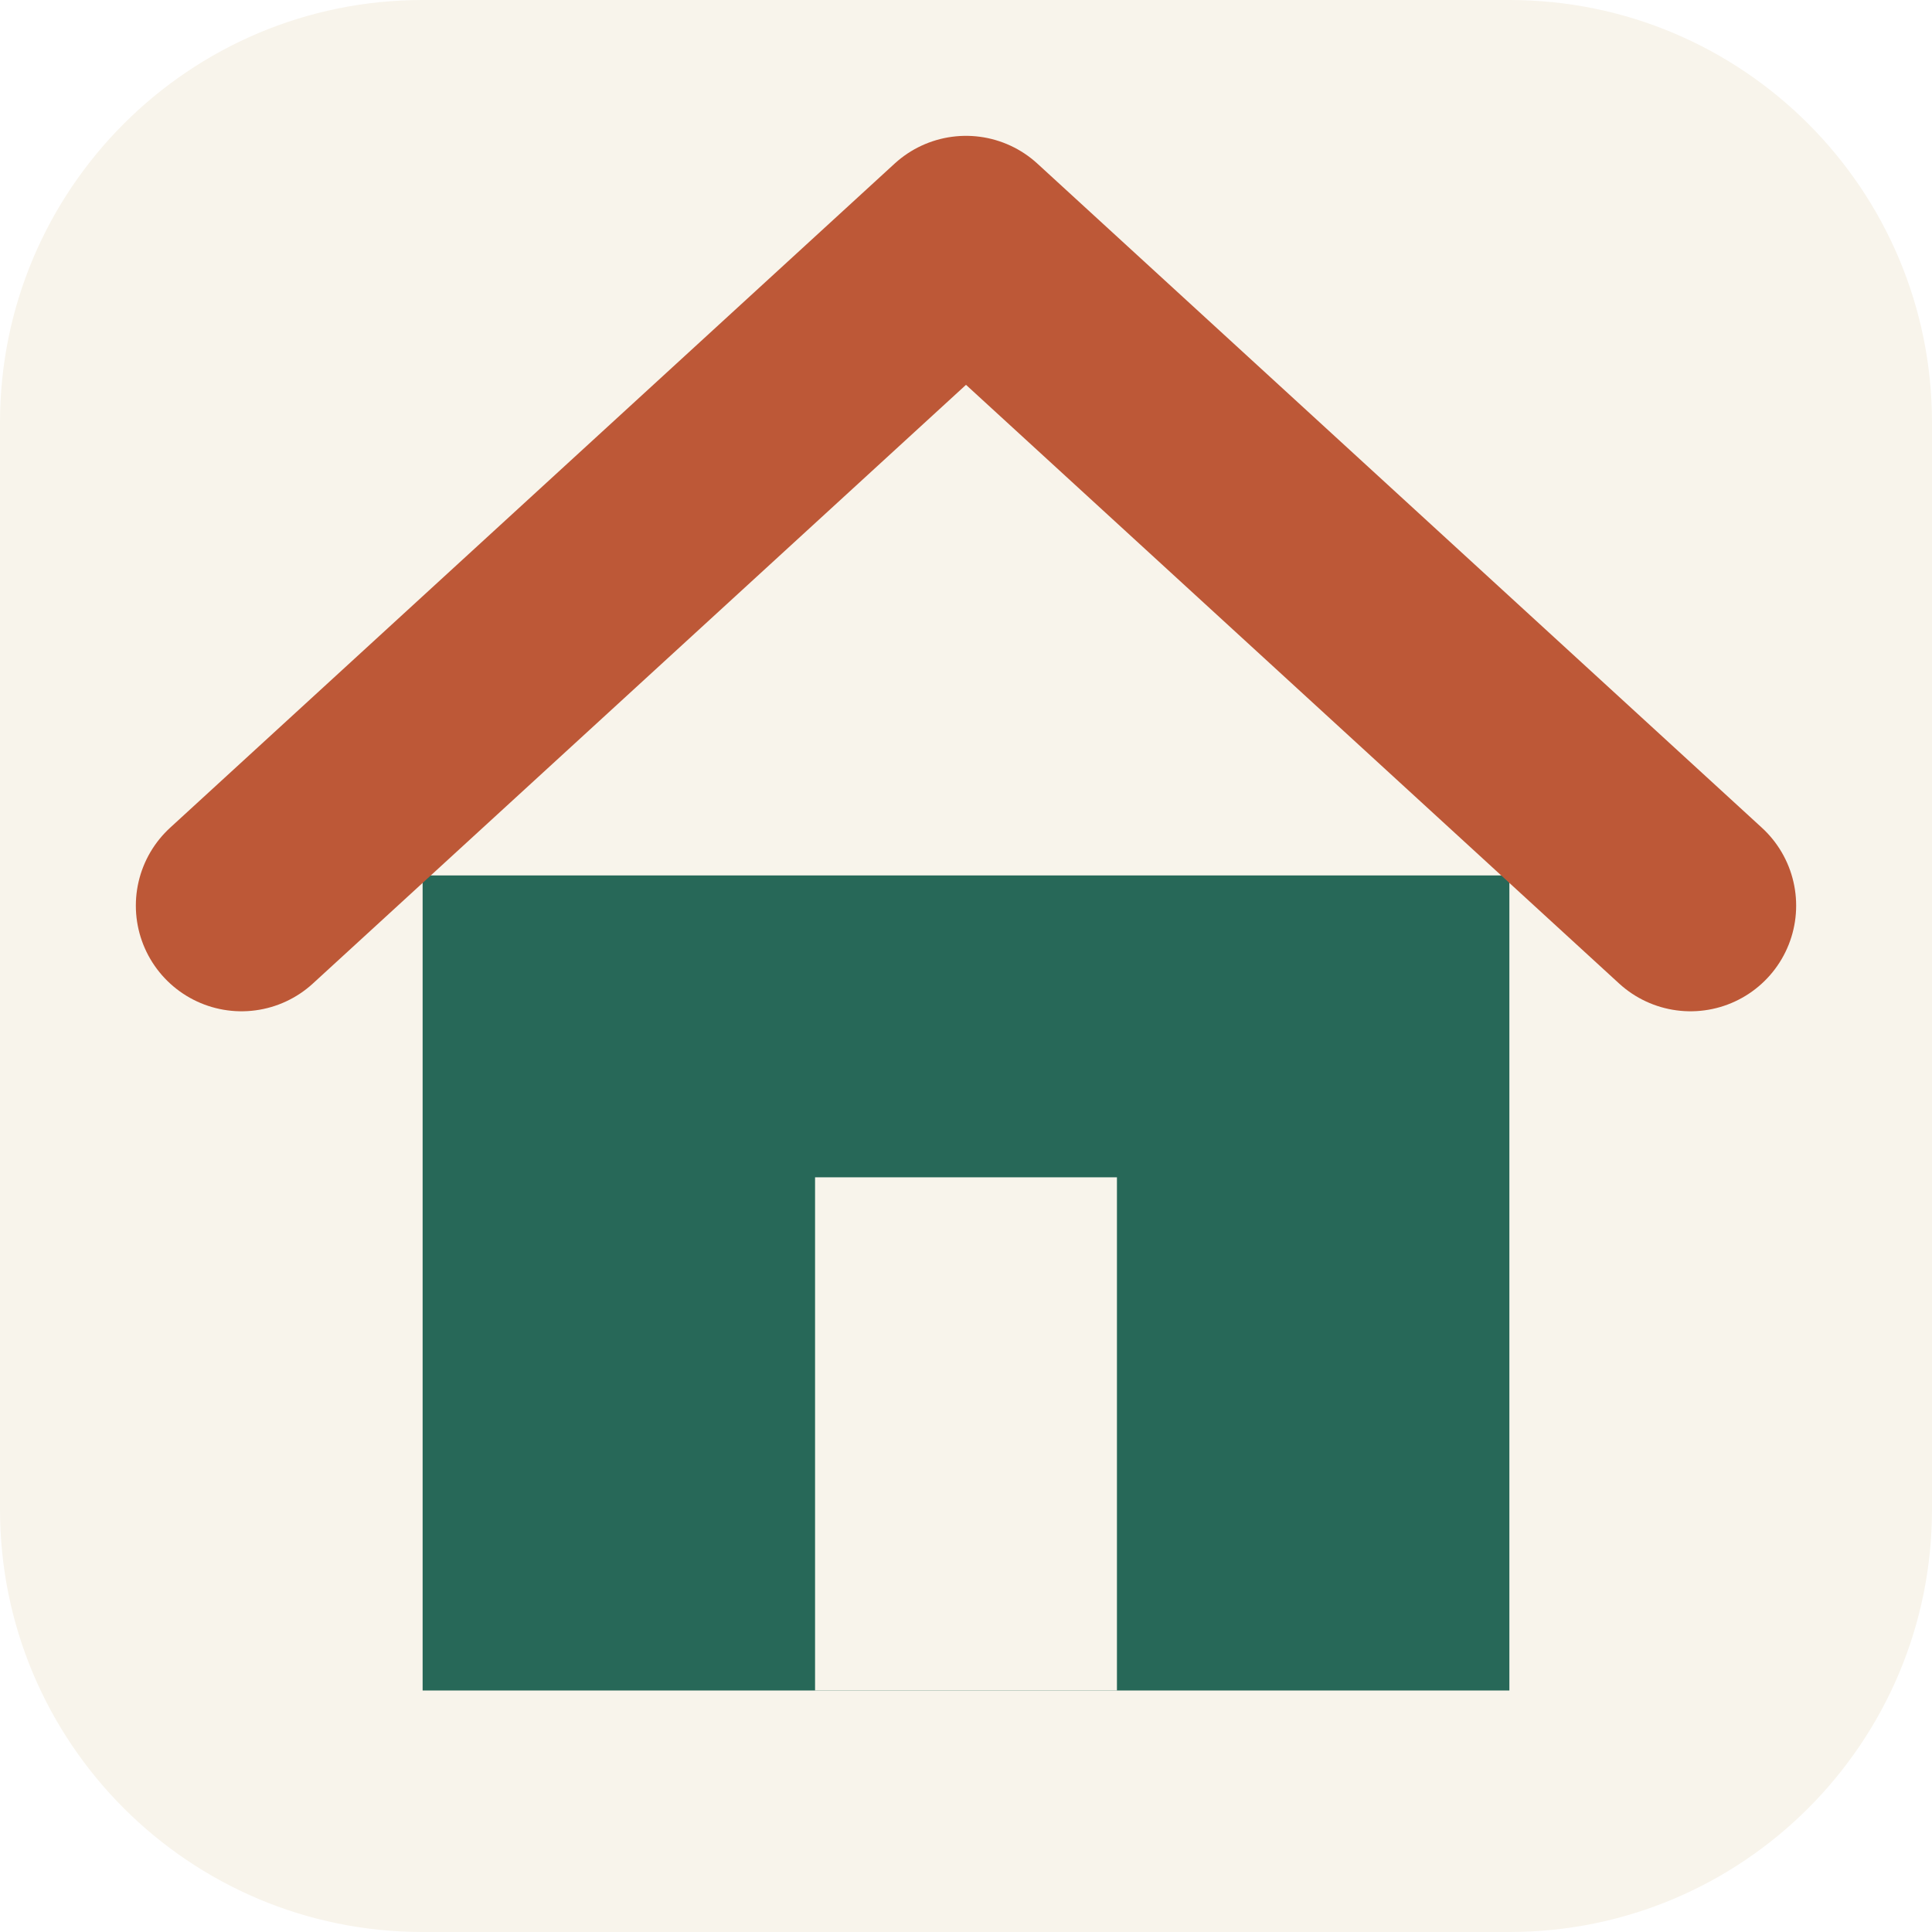
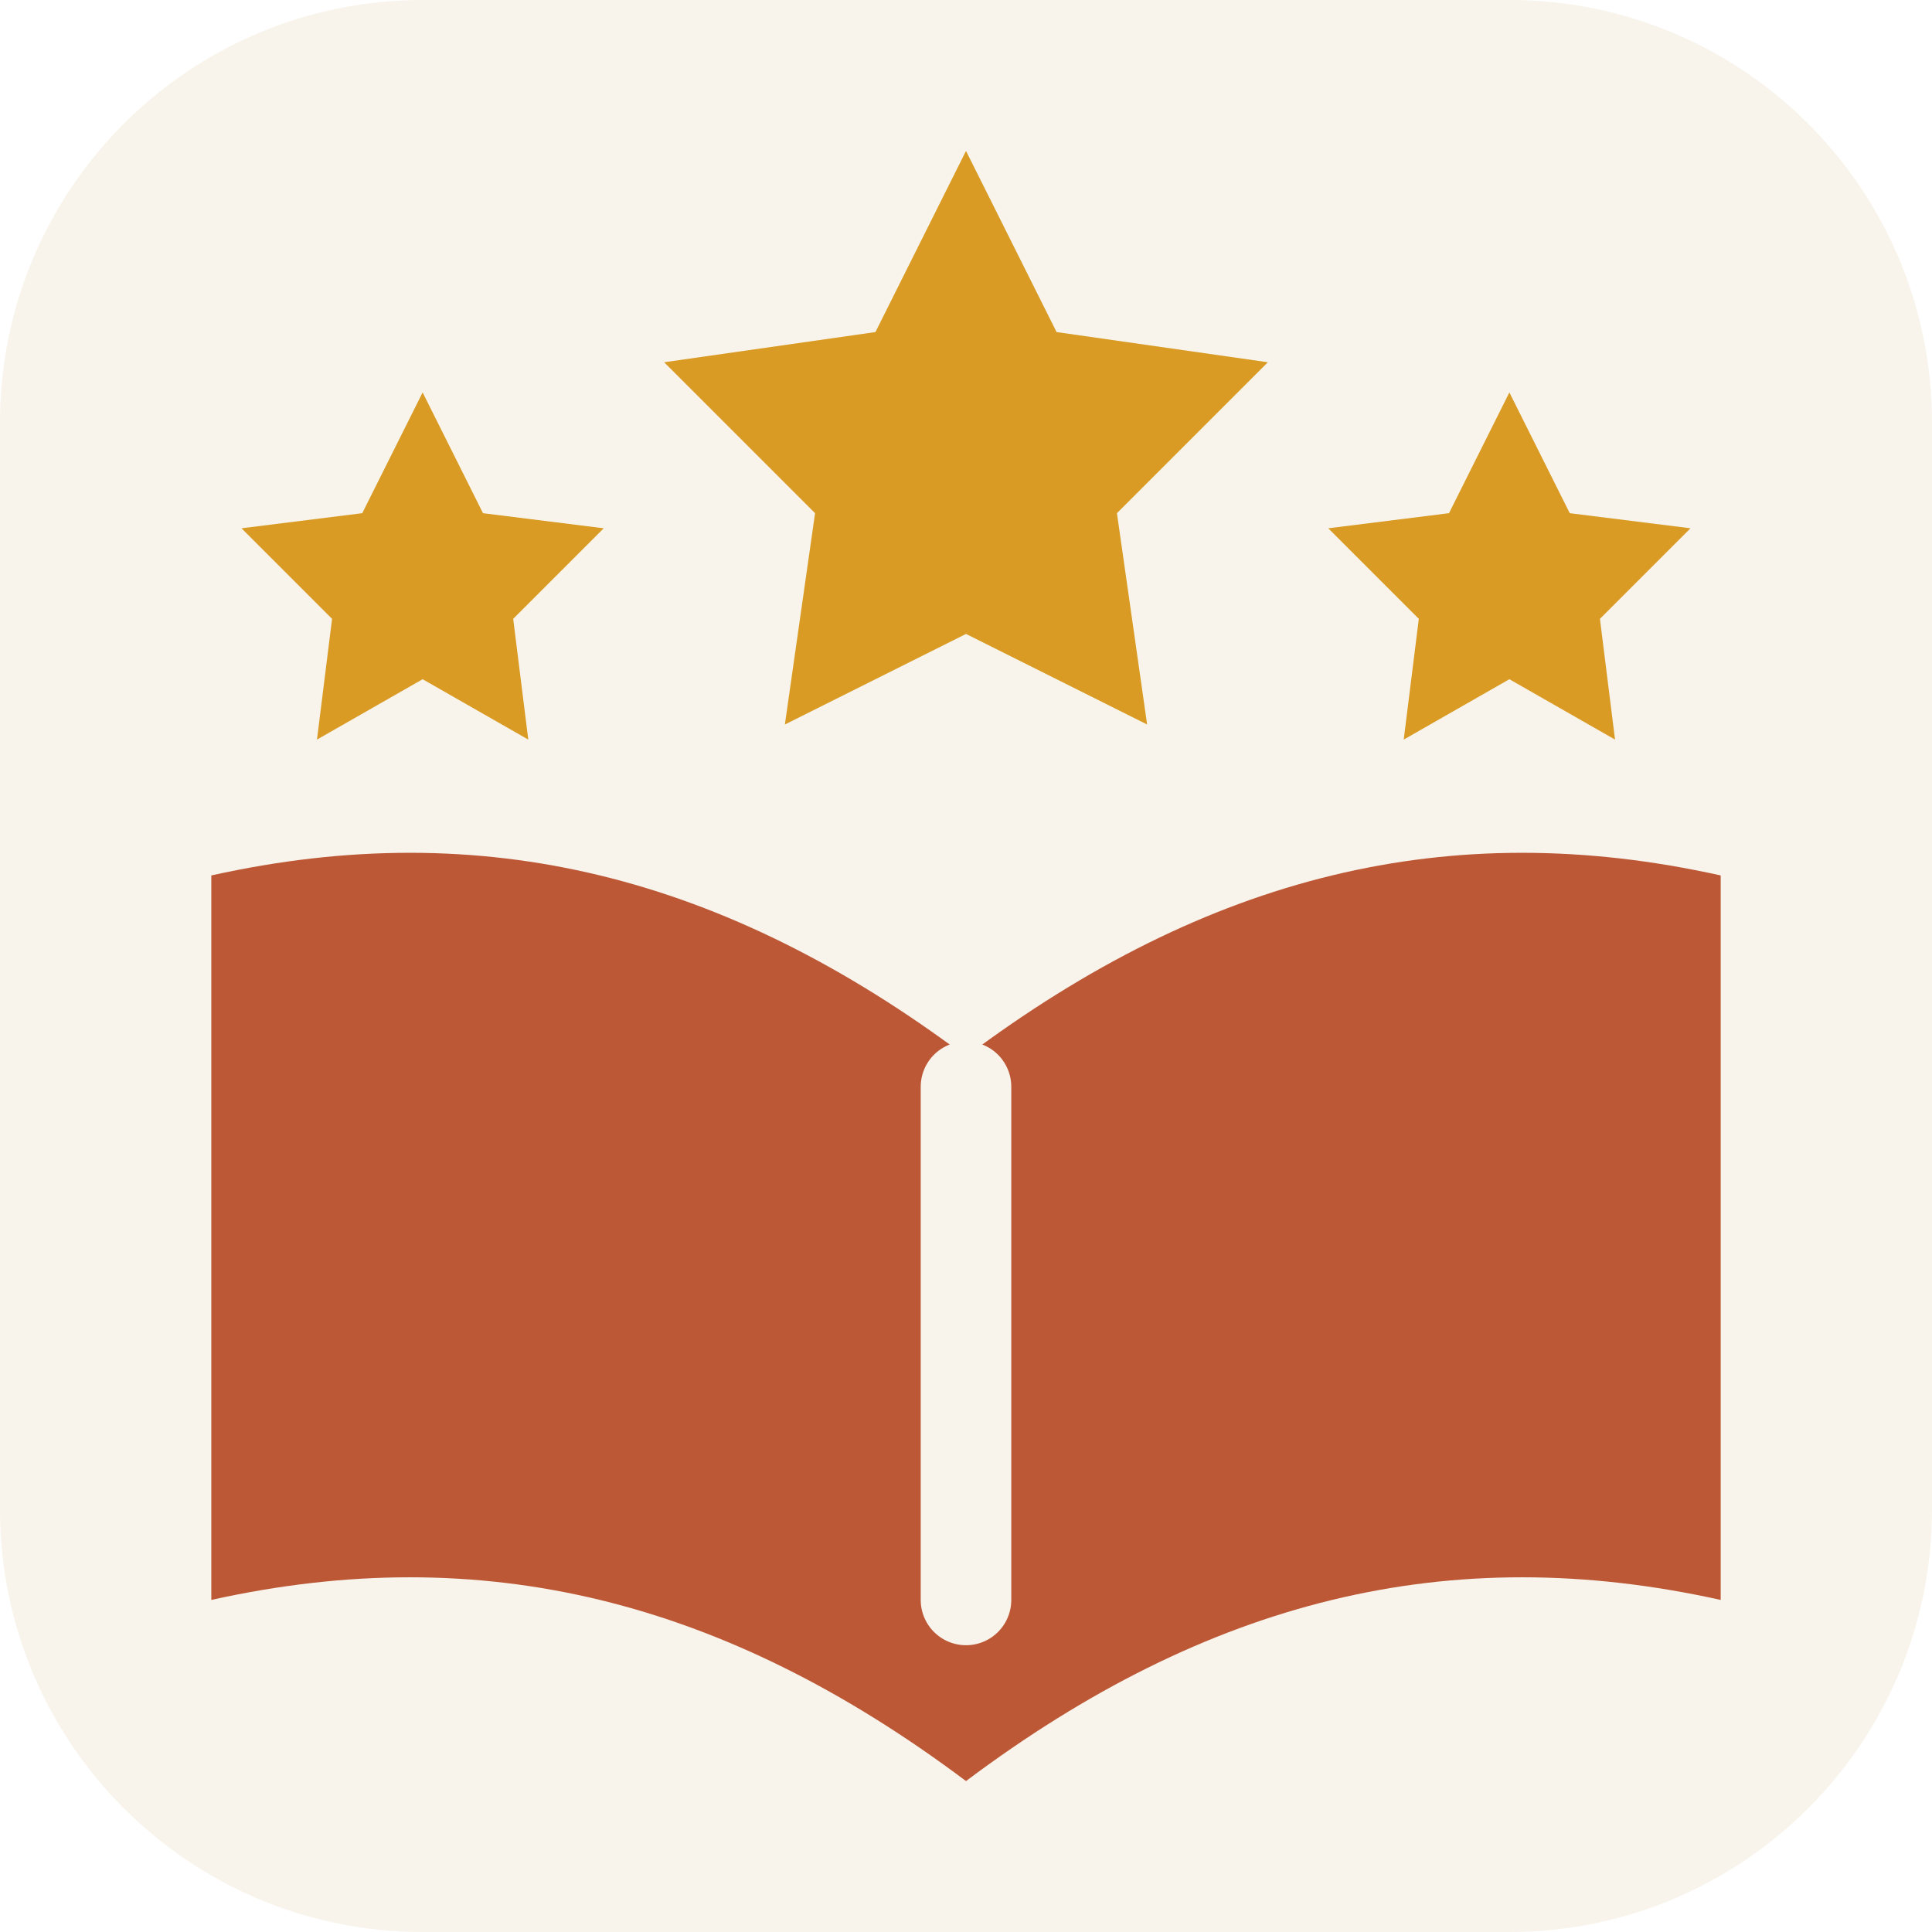
<svg xmlns="http://www.w3.org/2000/svg" viewBox="0 0 64 64">
  <rect width="64" height="64" rx="14" fill="#f8f4eb" />
-   <path d="M14 29h36v27H14z" fill="#276858" />
-   <path d="M8 30 32 8l24 22" fill="none" stroke="#bd5837" stroke-width="7" stroke-linecap="round" stroke-linejoin="round" />
-   <path d="M27 39h10v17H27z" fill="#f8f4eb" />
+   <g fill="#d99b24">
+     <path d="m14 13 2 4 4 .5-3 3 .5 4-3.5-2-3.5 2 .5-4-3-3 4-.5z" />
+     <path d="m32 5 3 6 7 1-5 5 1 7-6-3-6 3 1-7-5-5 7-1z" />
+     <path d="m50 13 2 4 4 .5-3 3 .5 4-3.5-2-3.5 2 .5-4-3-3 4-.5z" />
+   </g>
+   <path d="M7 29c9-2 17 0 25 6 8-6 16-8 25-6v24c-9-2-17 0-25 6-8-6-16-8-25-6z" fill="#bd5837" />
+   <path d="M32 36v17" fill="none" stroke="#f8f4eb" stroke-width="3" stroke-linecap="round" />
</svg>
